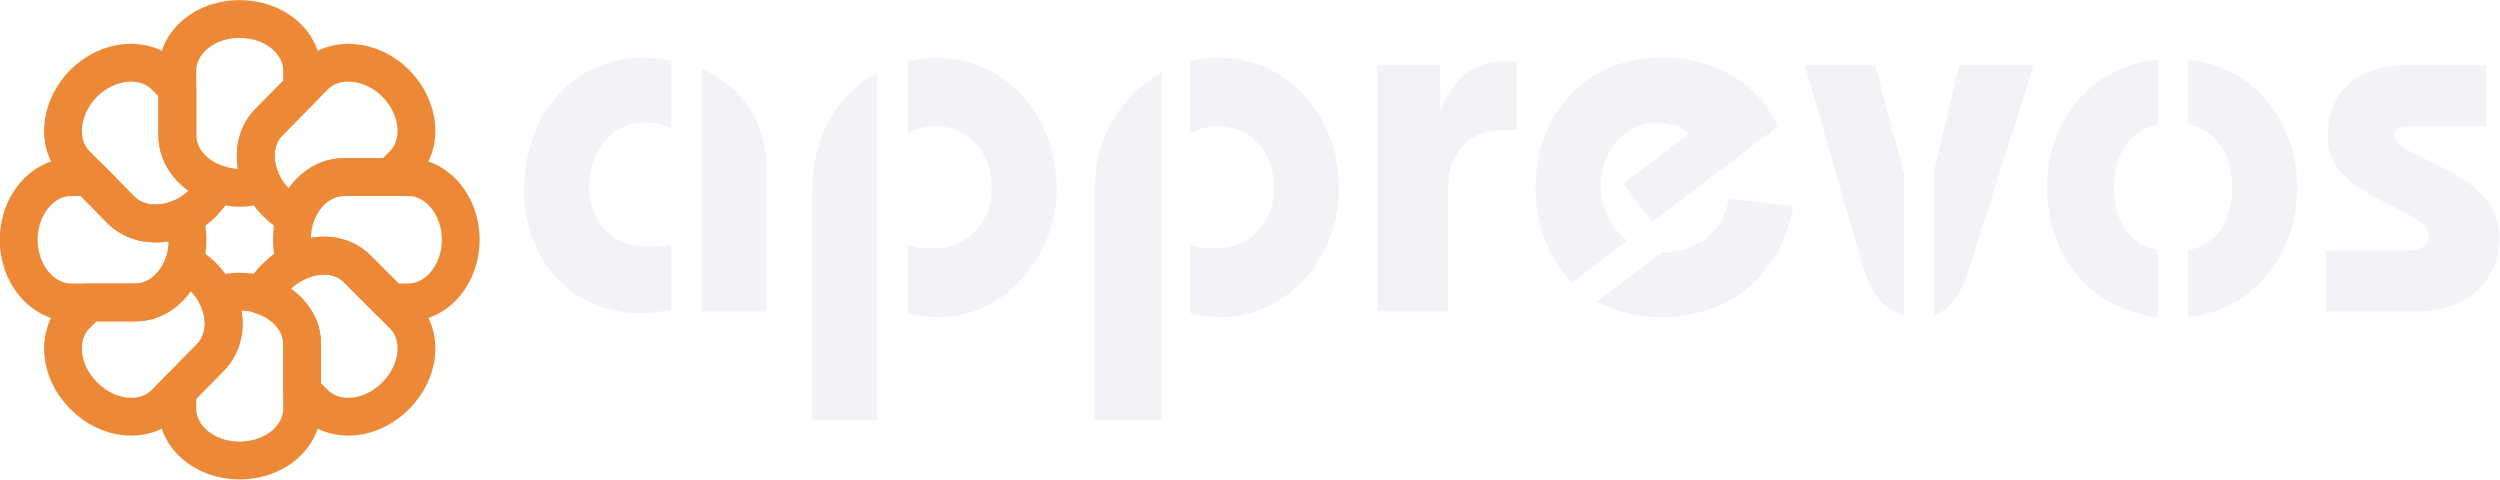
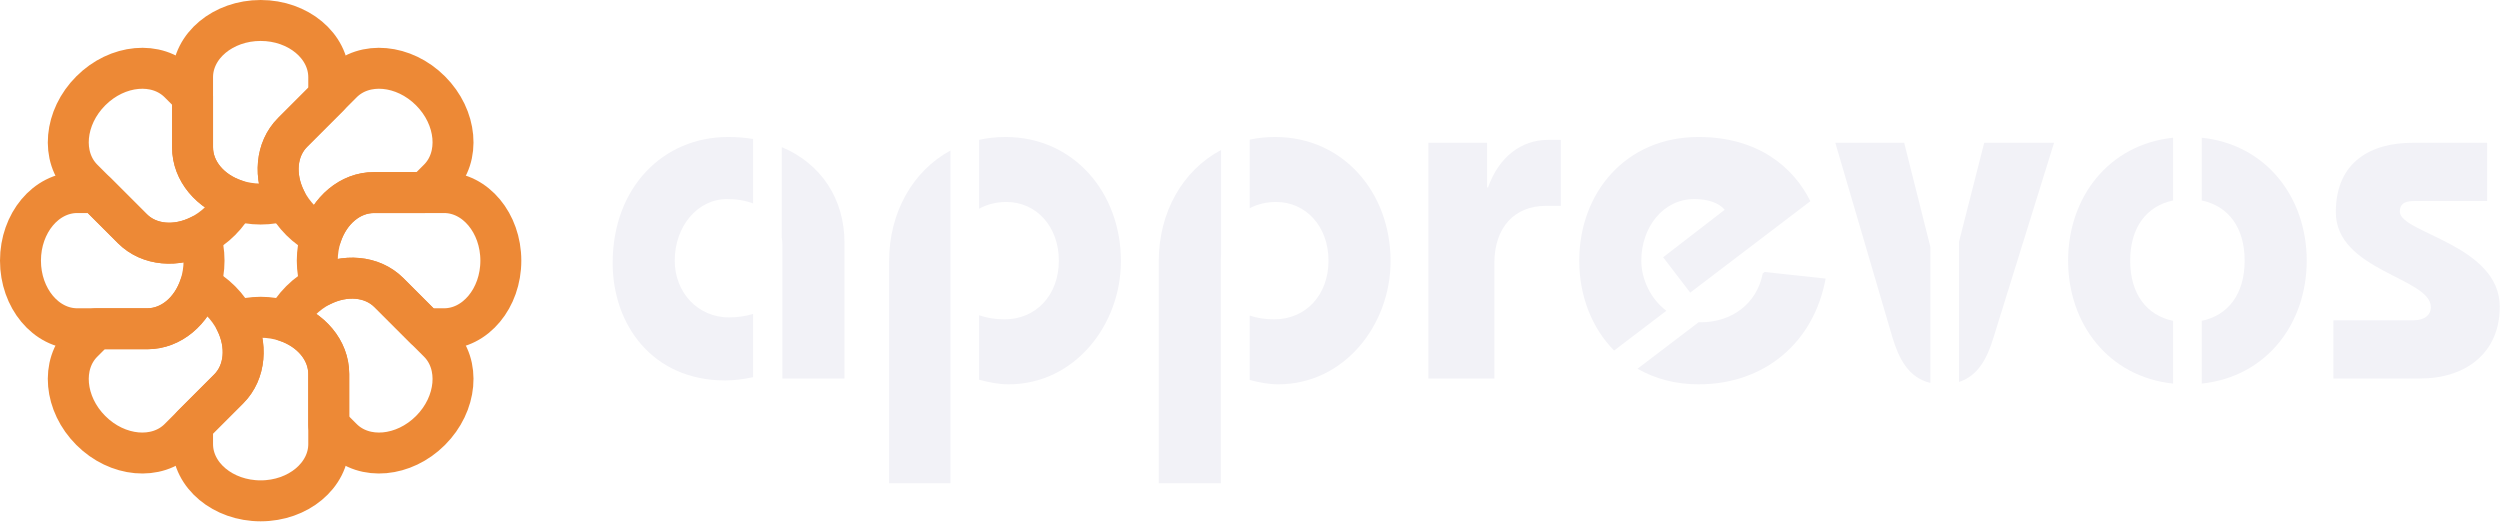
- <svg xmlns="http://www.w3.org/2000/svg" width="2075px" height="398px" version="1.1" xml:space="preserve" style="fill-rule:evenodd;clip-rule:evenodd;stroke-linecap:round;stroke-linejoin:round;stroke-miterlimit:2;">
-   <g transform="matrix(1,0,0,1,-159.5753,-619.1947)">
-     <g id="Logo_dark" transform="matrix(1.094324,0,0,1.094324,-67.41258,169.6991)">
-       <g id="Obsidian-Charcoal" transform="matrix(0.428216,0,0,0.428216,-209.1264,368.6308)">
-         <g transform="matrix(1,0,0,1,389.8534,0)">
-           <path d="M1060,314L1140,233C1176,197 1241,203 1284,246C1327,290 1333,354 1297,390L1275,412L1192,412C1153,412 1120,441 1106,482C1094,476 1083,468 1073,458C1062,447 1054,436 1048,424C1029,386 1032,341 1060,314Z" style="fill:none;stroke:rgb(237,137,54);stroke-width:67px;" />
+ <svg xmlns="http://www.w3.org/2000/svg" width="100%" height="100%" viewBox="0 0 2173 454" version="1.1" xml:space="preserve" style="fill-rule:evenodd;clip-rule:evenodd;stroke-linecap:round;stroke-linejoin:round;stroke-miterlimit:1.5;">
+   <g transform="matrix(1,0,0,1,-61.78382,-586.1369)">
+     <g id="Logo_dark" transform="matrix(1.094324,0,0,1.094324,-67.41258,620.9897)">
+       <g id="Energetic-Amber" transform="matrix(0.487696,0,0,0.487696,70.15996,-79.82041)">
+         <g transform="matrix(1,0,0,1,-484.6826,0)">
+           <path d="M1059.537,313.923L1140.251,233.209C1176.317,197.143 1240.735,202.999 1284.014,246.279C1327.293,289.558 1333.149,353.976 1297.083,390.042L1275.145,411.98L1192.024,411.98C1153.047,411.98 1119.673,441 1106.1,482.001C1094.193,476.016 1082.812,467.892 1072.606,457.686C1062.401,447.481 1054.276,436.1 1048.292,424.192C1028.896,385.603 1031.976,341.484 1059.537,313.923Z" style="fill:none;stroke:rgb(237,137,54);stroke-width:66.69px;" />
        </g>
-         <g transform="matrix(1,0,0,1,389.8534,0)">
-           <path d="M1192,412L1306,412C1357,412 1399,462 1399,523C1399,584 1357,634 1306,634L1275,634L1216,575C1189,547 1145,544 1106,564C1102,551 1100,537 1100,523C1100,508 1102,495 1106,482C1120,441 1153,412 1192,412Z" style="fill:none;stroke:rgb(237,137,54);stroke-width:67px;" />
+         <g transform="matrix(1,0,0,1,-484.6826,0)">
+           <path d="M1192.024,411.98L1306.171,411.98C1357.176,411.98 1398.585,461.672 1398.585,522.878C1398.585,584.084 1357.176,633.776 1306.171,633.776L1275.145,633.776L1216.37,575C1188.808,547.439 1144.69,544.36 1106.1,563.755C1101.912,551.103 1099.61,537.311 1099.61,522.878C1099.61,508.445 1101.912,494.653 1106.1,482.001C1119.673,441 1153.047,411.98 1192.024,411.98Z" style="fill:none;stroke:rgb(237,137,54);stroke-width:66.69px;" />
        </g>
-         <g transform="matrix(1,0,0,1,389.8534,0)">
-           <path d="M1216,575L1297,656C1333,692 1327,756 1284,799C1241,843 1176,849 1140,813L1118,791L1118,707C1118,669 1089,635 1048,622C1054,610 1062,598 1073,588C1083,578 1094,570 1106,564C1145,544 1189,547 1216,575Z" style="fill:none;stroke:rgb(237,137,54);stroke-width:67px;" />
+         <g transform="matrix(1,0,0,1,-484.6826,0)">
+           <path d="M1216.37,575L1297.083,655.714C1333.149,691.78 1327.293,756.198 1284.014,799.477C1240.735,842.757 1176.317,848.613 1140.251,812.547L1118.312,790.608L1118.312,707.488C1118.312,668.51 1089.293,635.136 1048.292,621.564C1054.276,609.656 1062.401,598.275 1072.606,588.07C1082.812,577.864 1094.193,569.74 1106.1,563.755C1144.69,544.36 1188.808,547.439 1216.37,575Z" style="fill:none;stroke:rgb(237,137,54);stroke-width:66.69px;" />
        </g>
-         <g transform="matrix(1,0,0,1,389.8534,0)">
-           <path d="M1118,707L1118,822C1118,873 1069,914 1007,914C946,914 897,873 897,822L897,791L955,732C983,704 986,660 967,622C979,617 993,615 1007,615C1022,615 1036,617 1048,622C1089,635 1118,669 1118,707Z" style="fill:none;stroke:rgb(237,137,54);stroke-width:67px;" />
+         <g transform="matrix(1,0,0,1,-484.6826,0)">
+           <path d="M1118.312,707.488L1118.312,821.634C1118.312,872.639 1068.621,914.049 1007.415,914.049C946.209,914.049 896.517,872.639 896.517,821.634L896.517,790.608L955.292,731.833C982.854,704.272 985.933,660.153 966.538,621.564C979.189,617.376 992.982,615.073 1007.415,615.073C1021.847,615.073 1035.64,617.376 1048.292,621.564C1089.293,635.136 1118.312,668.51 1118.312,707.488Z" style="fill:none;stroke:rgb(237,137,54);stroke-width:66.69px;" />
        </g>
-         <g transform="matrix(1,0,0,1,389.8534,0)">
-           <path d="M955,732L875,813C839,849 774,843 731,799C688,756 682,692 718,656L740,634L823,634C862,634 895,605 909,564C921,570 932,578 942,588C952,598 961,610 967,622C986,660 983,704 955,732Z" style="fill:none;stroke:rgb(237,137,54);stroke-width:67px;" />
+         <g transform="matrix(1,0,0,1,-484.6826,0)">
+           <path d="M955.292,731.833L874.579,812.547C838.513,848.613 774.094,842.757 730.815,799.477C687.536,756.198 681.68,691.78 717.746,655.714L739.684,633.776L822.805,633.776C861.783,633.776 895.157,604.756 908.729,563.755C920.637,569.74 932.017,577.864 942.223,588.07C952.428,598.275 960.553,609.656 966.538,621.564C985.933,660.153 982.854,704.272 955.292,731.833Z" style="fill:none;stroke:rgb(237,137,54);stroke-width:66.69px;" />
        </g>
-         <g transform="matrix(1,0,0,1,389.8534,0)">
-           <path d="M823,634L709,634C658,634 616,584 616,523C616,462 658,412 709,412L740,412L798,471C826,498 870,501 909,482C913,495 915,508 915,523C915,537 913,551 909,564C895,605 862,634 823,634Z" style="fill:none;stroke:rgb(237,137,54);stroke-width:67px;" />
+         <g transform="matrix(1,0,0,1,-484.6826,0)">
+           <path d="M822.805,633.776L708.659,633.776C657.654,633.776 616.244,584.084 616.244,522.878C616.244,461.672 657.654,411.98 708.659,411.98L739.684,411.98L798.46,470.756C826.021,498.317 870.14,501.396 908.729,482.001C912.917,494.653 915.22,508.445 915.22,522.878C915.22,537.311 912.917,551.103 908.729,563.755C895.157,604.756 861.783,633.776 822.805,633.776Z" style="fill:none;stroke:rgb(237,137,54);stroke-width:66.69px;" />
        </g>
-         <g transform="matrix(1,0,0,1,389.8534,0)">
-           <path d="M798,471L718,390C682,354 688,290 731,246C774,203 839,197 875,233L897,255L897,338C897,377 926,411 967,424C961,436 952,447 942,458C932,468 921,476 909,482C870,501 826,498 798,471Z" style="fill:none;stroke:rgb(237,137,54);stroke-width:67px;" />
+         <g transform="matrix(1,0,0,1,-484.6826,0)">
+           <path d="M798.46,470.756L717.746,390.042C681.68,353.976 687.536,289.558 730.815,246.279C774.094,202.999 838.513,197.143 874.579,233.209L896.517,255.148L896.517,338.268C896.517,377.246 925.537,410.62 966.538,424.192C960.553,436.1 952.428,447.481 942.223,457.686C932.017,467.892 920.637,476.016 908.729,482.001C870.14,501.396 826.021,498.317 798.46,470.756Z" style="fill:none;stroke:rgb(237,137,54);stroke-width:66.69px;" />
        </g>
-         <g transform="matrix(1,0,0,1,389.8534,0)">
-           <path d="M897,338L897,224C897,173 946,132 1007,132C1069,132 1118,173 1118,224L1118,255L1060,314C1032,341 1029,386 1048,424C1036,428 1022,431 1007,431C993,431 979,428 967,424C926,411 897,377 897,338Z" style="fill:none;stroke:rgb(237,137,54);stroke-width:67px;" />
+         <g transform="matrix(1,0,0,1,-484.6826,0)">
+           <path d="M896.517,338.268L896.517,224.122C896.517,173.117 946.209,131.707 1007.415,131.707C1068.621,131.707 1118.312,173.117 1118.312,224.122L1118.312,255.148L1059.537,313.923C1031.976,341.484 1028.896,385.603 1048.292,424.192C1035.64,428.38 1021.847,430.683 1007.415,430.683C992.982,430.683 979.189,428.38 966.538,424.192C925.537,410.62 896.517,377.246 896.517,338.268Z" style="fill:none;stroke:rgb(237,137,54);stroke-width:66.69px;" />
        </g>
      </g>
-       <g id="white" transform="matrix(1.447497,0,0,1.447497,-443.0184,23.05771)">
-         <path d="M801,430C796,431 791,432 786,432C746,432 724,401 724,368C724,326 751,298 787,298C792,298 797,299 801,300L801,335C797,333 792,332 787,332C770,332 758,347 758,366C758,384 770,397 788,397C793,397 797,397 801,396L801,430ZM817,304C838,313 851,332 851,356L851,431L817,431L817,358C817,356 817,355 817,354L817,304Z" style="fill:rgb(242,242,247);" />
-         <path d="M909,488L875,488L875,367C875,340 888,317 909,306L909,488ZM925,300C929,299 934,298 939,298C977,298 1003,329 1003,367C1003,401 977,434 941,434C936,434 930,433 925,432L925,396C929,398 933,398 939,398C956,398 969,385 969,366C969,347 956,334 940,334C934,334 929,335 925,338L925,300Z" style="fill:rgb(242,242,247);" />
-         <path d="M1058,363C1058,364 1058,365 1058,366L1058,488L1023,488L1023,367C1023,340 1037,317 1058,306L1058,363ZM1073,300C1078,299 1082,298 1087,298C1125,298 1151,329 1151,367C1151,401 1125,434 1089,434C1084,434 1078,433 1073,432L1073,396C1077,398 1082,398 1087,398C1104,398 1117,385 1117,366C1117,347 1104,334 1088,334C1082,334 1078,335 1073,338L1073,300Z" style="fill:rgb(242,242,247);" />
-         <path d="M1208,431L1208,368C1208,348 1219,336 1236,336L1244,336L1244,300L1237,300C1223,300 1210,309 1204,326L1204,326L1204,302L1171,302L1171,431L1208,431Z" style="fill:rgb(242,242,247);fill-rule:nonzero;" />
-         <path d="M1273,416C1261,403 1254,386 1254,366C1254,329 1279,298 1320,298C1352,298 1372,315 1381,334L1315,384L1300,364L1334,338C1331,334 1324,332 1317,332C1300,332 1288,348 1288,366C1288,376 1293,387 1302,394L1273,416ZM1356,372L1389,376C1383,411 1356,434 1320,434C1307,434 1296,431 1286,426L1320,400C1320,400 1321,400 1321,400C1338,400 1352,390 1355,373L1356,372Z" style="fill:rgb(242,242,247);" />
-         <path d="M1447,433C1435,430 1430,420 1426,409L1395,302L1432,302L1447,359L1447,433ZM1463,356L1476,302L1515,302L1481,409C1478,419 1473,429 1463,433L1463,356Z" style="fill:rgb(242,242,247);" />
-         <path d="M1580,434C1544,430 1522,401 1522,366C1522,332 1544,303 1580,299L1580,333C1566,336 1557,348 1557,366C1557,385 1566,396 1580,399L1580,434ZM1596,299C1631,303 1653,332 1653,366C1653,401 1631,430 1596,434L1596,399C1610,396 1619,385 1619,366C1619,348 1610,336 1596,333L1596,299Z" style="fill:rgb(242,242,247);" />
-         <path d="M1668,431L1716,431C1740,431 1759,417 1759,392C1759,357 1704,351 1704,339C1704,334 1709,334 1713,334L1752,334L1752,302L1711,302C1689,302 1669,312 1669,340C1669,372 1722,376 1722,392C1722,396 1718,399 1712,399L1668,399L1668,431Z" style="fill:rgb(242,242,247);fill-rule:nonzero;" />
+       <g id="black" transform="matrix(1.447497,0,0,1.447497,-443.0184,-355.0009)">
+         <path d="M800.874,430.222C795.563,431.314 790.554,432.011 785.545,432.011C745.626,432.011 723.804,401.406 723.804,367.608C723.804,326.093 751.481,298.416 787.142,298.416C791.937,298.416 796.522,298.789 800.874,299.506L800.874,334.884C796.77,333.319 791.977,332.48 786.61,332.48C770.376,332.48 757.868,347.383 757.868,366.278C757.868,383.576 770.376,397.415 787.674,397.415C792.639,397.415 796.777,396.706 800.874,395.524L800.874,430.222ZM816.602,303.97C838.172,313.029 851.012,332.408 851.012,356.431L851.012,430.946L816.948,430.946L816.948,358.028C816.948,356.487 816.831,354.999 816.602,353.569L816.602,303.97Z" style="fill:rgb(242,242,247);" />
+         <path d="M909.141,488.43L875.495,488.43L875.495,366.544C875.495,339.99 888.373,317.115 909.141,305.86L909.141,488.43ZM924.869,299.988C929.469,298.958 934.313,298.416 939.366,298.416C976.623,298.416 1002.704,328.754 1002.704,366.544C1002.704,401.406 977.422,434.14 940.962,434.14C935.556,434.14 930.149,433.002 924.869,431.616L924.869,396.236C928.945,397.628 933.393,398.479 938.833,398.479C956.132,398.479 968.639,385.173 968.639,366.278C968.639,347.383 956.132,334.077 939.898,334.077C934.287,334.077 929.202,335.394 924.869,337.79L924.869,299.988Z" style="fill:rgb(242,242,247);" />
+         <path d="M1057.642,363.15C1057.565,364.174 1057.525,365.217 1057.525,366.278L1057.525,488.43L1023.461,488.43L1023.461,366.544C1023.461,339.763 1036.56,316.724 1057.642,305.574L1057.642,363.15ZM1073.37,299.871C1077.81,298.917 1082.474,298.416 1087.332,298.416C1124.589,298.416 1150.669,328.754 1150.669,366.544C1150.669,401.406 1125.388,434.14 1088.928,434.14C1083.704,434.14 1078.48,433.078 1073.37,431.756L1073.37,396.415C1077.301,397.7 1081.596,398.479 1086.799,398.479C1104.097,398.479 1116.605,385.173 1116.605,366.278C1116.605,347.383 1104.097,334.077 1087.864,334.077C1082.482,334.077 1077.585,335.289 1073.37,337.501L1073.37,299.871Z" style="fill:rgb(242,242,247);" />
+         <path d="M1207.62,430.946L1207.62,367.608C1207.62,347.915 1218.798,336.206 1235.83,336.206L1244.08,336.206L1244.08,300.013L1236.894,300.013C1222.523,300.013 1210.015,309.327 1204.161,326.093L1203.628,326.093L1203.628,301.609L1171.427,301.609L1171.427,430.946L1207.62,430.946Z" style="fill:rgb(242,242,247);fill-rule:nonzero;" />
+         <path d="M1273.31,415.608C1261.054,403.159 1254.192,385.549 1254.192,366.278C1254.192,329.286 1279.474,298.416 1319.659,298.416C1352.434,298.416 1371.834,315.135 1381.026,333.639L1315.084,383.819L1300.232,364.415L1334.03,338.335C1330.57,334.343 1324.45,332.48 1317.264,332.48C1300.498,332.48 1288.256,347.649 1288.256,366.278C1288.256,376.353 1293.236,387.17 1301.993,393.781L1273.31,415.608ZM1355.938,372.495L1389.384,376.124C1382.997,410.987 1356.118,434.14 1319.659,434.14C1306.884,434.14 1295.614,431.02 1286.185,425.575L1319.724,400.052C1320.142,400.068 1320.564,400.076 1320.99,400.076C1337.727,400.076 1351.638,390.053 1354.892,373.29L1355.938,372.495Z" style="fill:rgb(242,242,247);" />
+         <path d="M1446.854,433.371C1434.667,430.46 1429.516,419.72 1426.11,408.592L1394.707,301.609L1432.497,301.609L1446.854,358.685L1446.854,433.371ZM1462.582,355.899L1476.407,301.609L1514.729,301.609L1481.464,408.592C1478.236,419.135 1473.443,429.331 1462.582,432.848L1462.582,355.899Z" style="fill:rgb(242,242,247);" />
+         <path d="M1580.05,433.733C1544.459,429.981 1522.447,400.794 1522.447,366.278C1522.447,331.762 1544.459,302.575 1580.05,298.823L1580.05,333.257C1565.627,336.261 1556.511,347.875 1556.511,366.278C1556.511,384.68 1565.627,396.294 1580.05,399.299L1580.05,433.733ZM1595.778,298.823C1631.369,302.575 1653.381,331.762 1653.381,366.278C1653.381,400.794 1631.369,429.981 1595.778,433.733L1595.778,399.299C1610.201,396.294 1619.317,384.68 1619.317,366.278C1619.317,347.875 1610.201,336.261 1595.778,333.257L1595.778,298.823Z" style="fill:rgb(242,242,247);" />
+         <path d="M1668.018,430.946L1715.654,430.946C1740.138,430.946 1759.299,417.374 1759.299,391.56C1759.299,357.496 1704.477,351.109 1704.477,339.399C1704.477,334.077 1708.735,333.544 1712.993,333.544L1752.38,333.544L1752.38,301.609L1711.396,301.609C1689.042,301.609 1669.348,311.722 1669.348,339.665C1669.348,371.866 1721.509,375.592 1721.509,391.826C1721.509,395.818 1718.316,399.011 1711.929,399.011L1668.018,399.011L1668.018,430.946Z" style="fill:rgb(242,242,247);fill-rule:nonzero;" />
      </g>
    </g>
  </g>
</svg>
